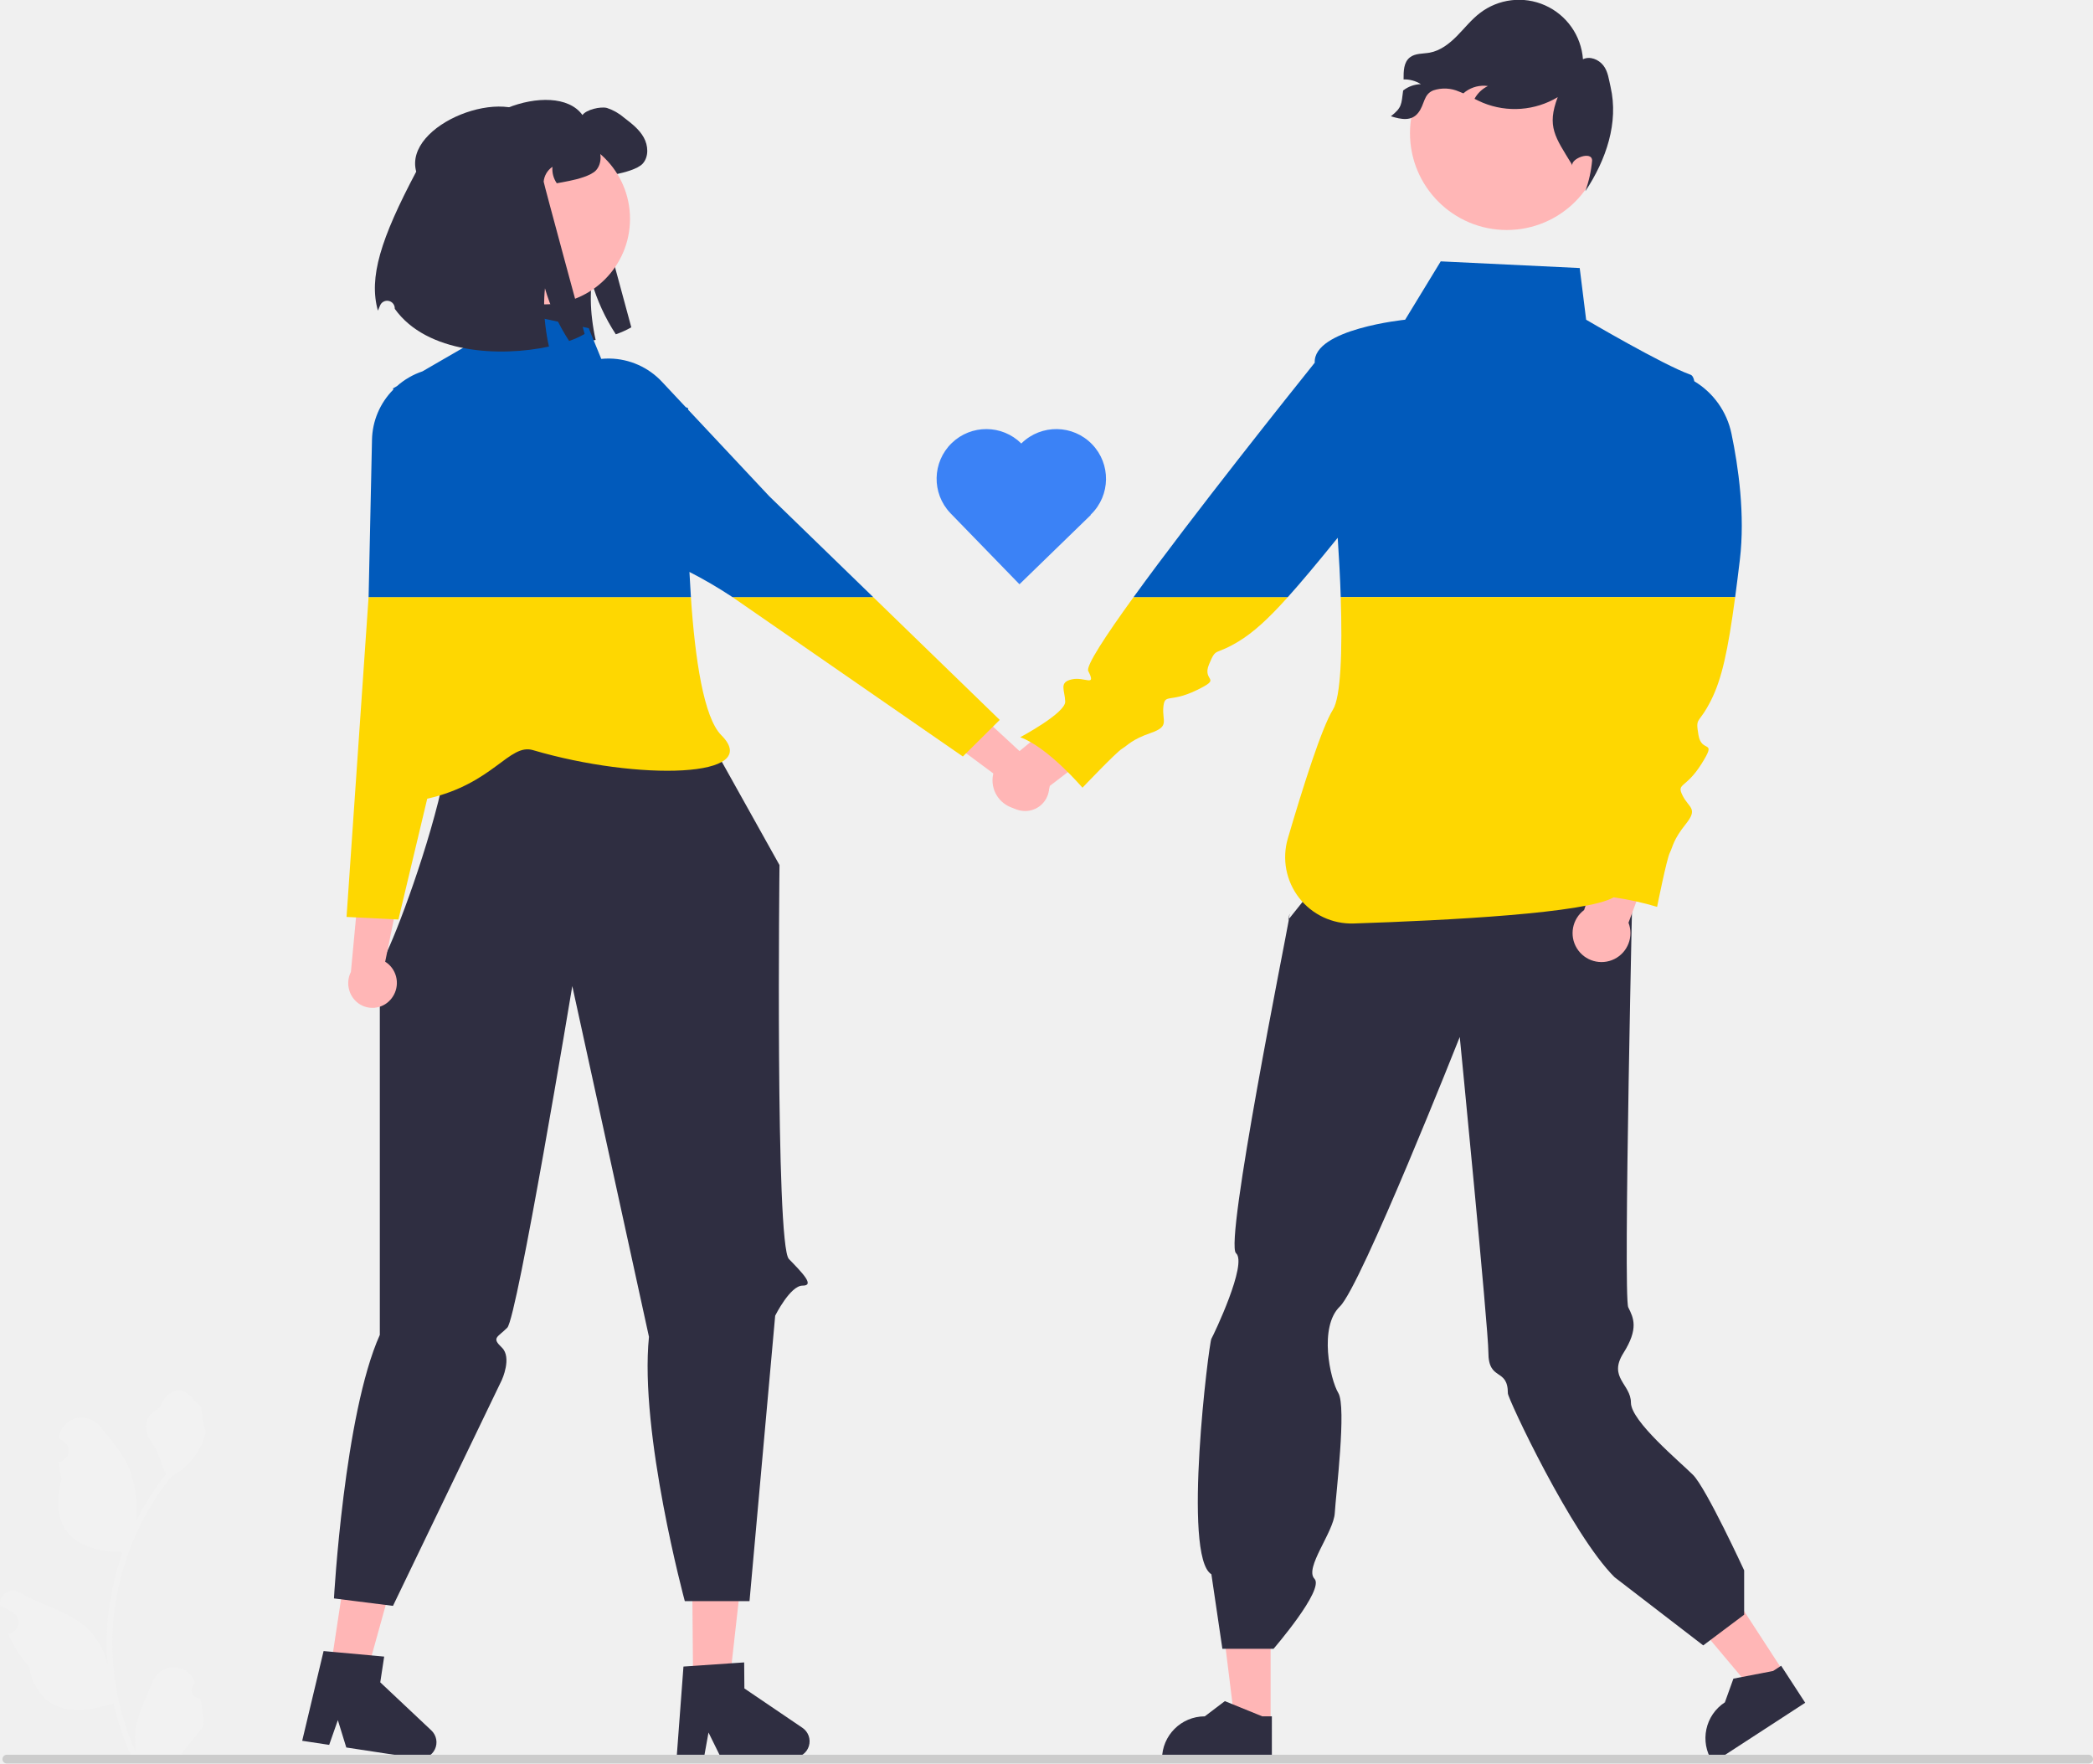
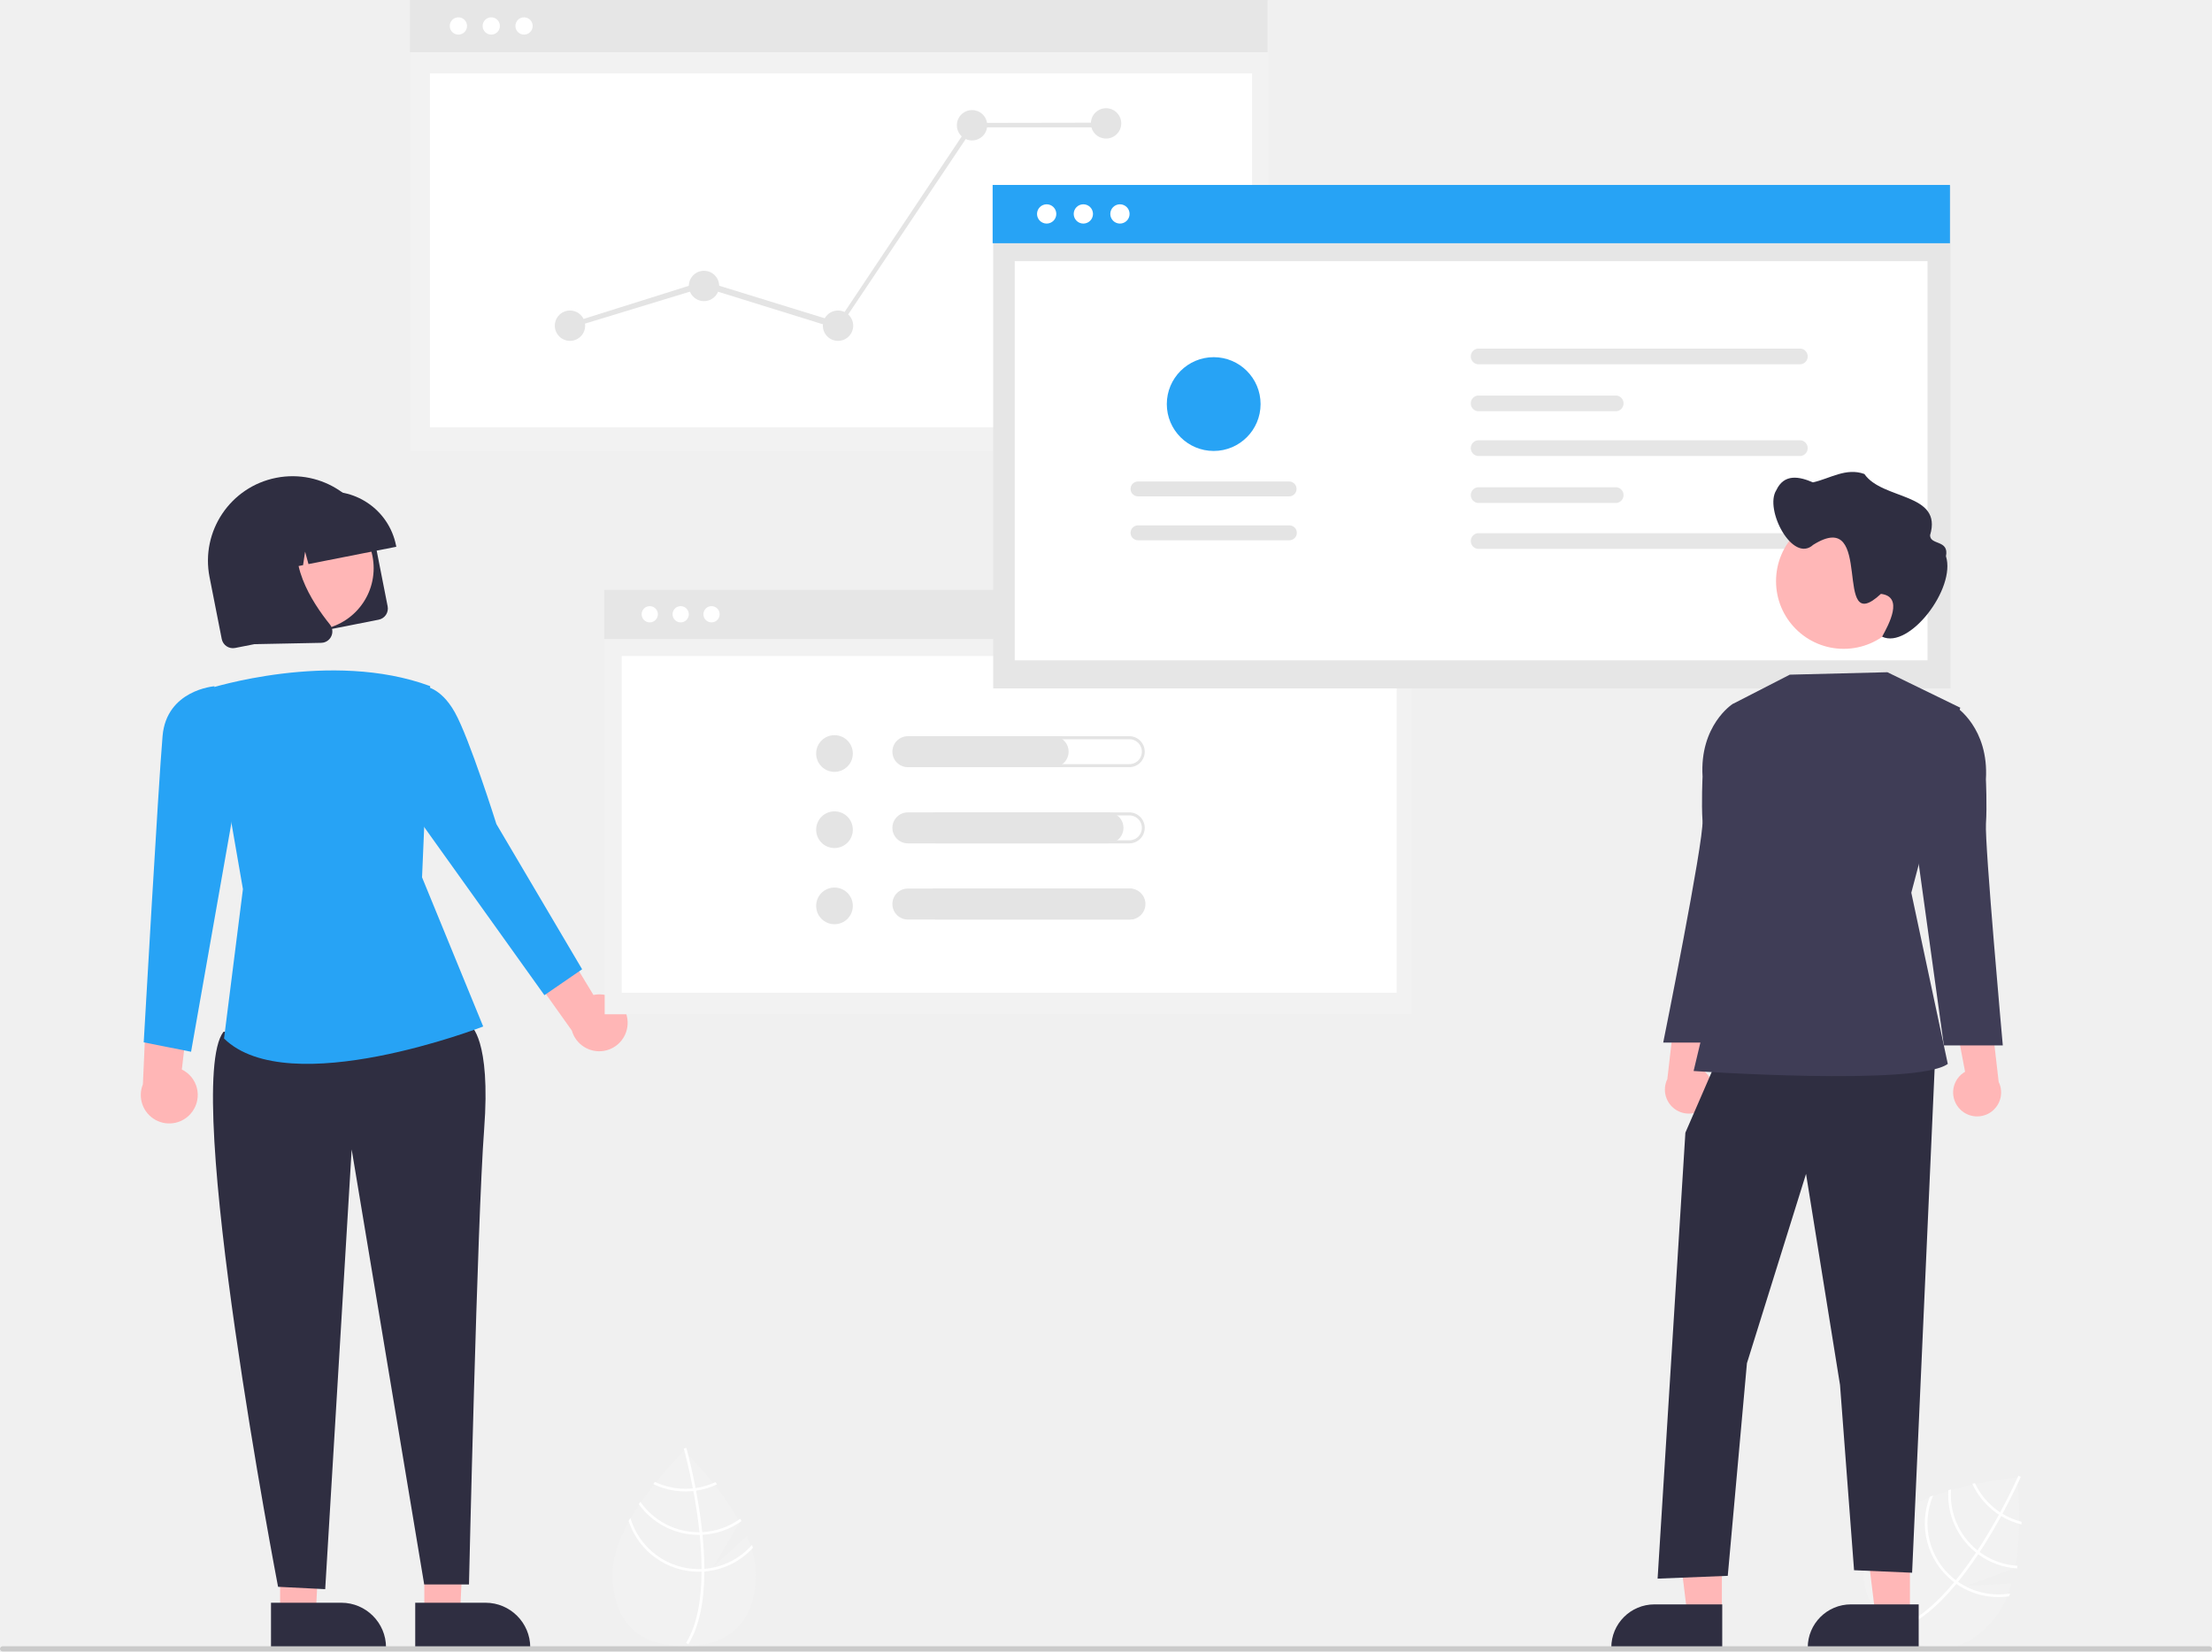
- <svg xmlns="http://www.w3.org/2000/svg" data-name="Layer 1" width="567.338" height="478.016" viewBox="0 0 567.338 478.016">
-   <path d="M441.806,255.712c-3.529-12.867,24.936-23.901,32.41-13.539,1.039-1.473,4.881-2.368,6.643-1.916a13.744,13.744,0,0,1,4.691,2.675c1.988,1.527,4.049,3.109,5.269,5.305,1.229,2.187,1.419,5.17-.235,7.068-1.311,1.509-5.179,2.485-7.149,2.883-1.374.28-2.531.506-3.525.669a6.739,6.739,0,0,1-1.175-4.456,5.47,5.47,0,0,0-2.386,4.013c-.027.334,11.108,41.304,11.108,41.304a24.287,24.287,0,0,1-4.203,1.889,52.848,52.848,0,0,1-6.553-14.28,45.762,45.762,0,0,0,.127,10.168,55.948,55.948,0,0,0,.958,5.631c-13.232,2.856-33.133,1.916-41.792-10.231l-.004-.151a2.067,2.067,0,0,0-3.993-.721c-.21.536-.403 1-.576,1.369C428.9,284.371,432.163,273.932,441.806,255.712Z" transform="translate(-316.3312 -210.9919)" fill="#2f2e41" />
-   <polygon points="187.875 456.283 197.734 456.2 202.098 417.287 187.548 417.41 187.875 456.283" fill="#ffb6b6" />
-   <path d="M533.853,679.343,518.108,668.663l-.059-7.055-3.386.227-10.496.724-2.573.171-1.868,24.935,7.396-.067,1.26-6.991,3.431,6.956,19.601-.164a4.408,4.408,0,0,0,2.439-8.055Z" transform="translate(-316.3312 -210.9919)" fill="#2f2e41" />
-   <polygon points="89.571 452.439 99.318 453.92 109.798 416.192 95.412 414.006 89.571 452.439" fill="#ffb6b6" />
-   <path d="M433.261,680.048l-13.853-13.042,1.06-6.975-3.379-.313-10.477-.95-2.568-.239-5.798,24.323,7.313,1.107,2.353-6.703,2.285,7.412,19.379,2.947a4.408,4.408,0,0,0,3.685-7.566Z" transform="translate(-316.3312 -210.9919)" fill="#2f2e41" />
-   <path d="M499.672,395.413l27.953,50.064s-1.166,102.965,2.549,106.784,7.078,7.244,3.715,7.213-7.434,8.153-7.434,8.153l-6.957,77.364h-17.543s-12.344-45.623-9.713-71.64l-20.782-95.077S456.528,568.188,453.837,570.879s-4.314,2.672-1.484,5.372,0,8.808,0,8.808l-29.498,61.221-16-2.018s2.774-49.979,12.433-71.435V471.432c-.728,8.693,33.303-79.296,12.493-72.691C438.365,396.651,499.672,395.413,499.672,395.413Z" transform="translate(-316.3312 -210.9919)" fill="#2f2e41" />
-   <path d="M422.318,481.805a6.821,6.821,0,0,0-.702-9.488,6.544,6.544,0,0,0-.876-.634l4.751-23.317-10.984-6.574-3.055,32.646a6.802,6.802,0,0,0,1.568,8.155,6.51,6.51,0,0,0,9.183-.651Q422.262,481.874,422.318,481.805Z" transform="translate(-316.3312 -210.9919)" fill="#ffb6b6" />
-   <path d="M593.233,430.754a6.821,6.821,0,0,1-5.816-7.529,6.543,6.543,0,0,1,.228-1.057l-19.113-14.177,3.782-12.229,24.082,22.251a6.802,6.802,0,0,1,4.281,7.116,6.51,6.51,0,0,1-7.268,5.651Q593.321,430.767,593.233,430.754Z" transform="translate(-316.3312 -210.9919)" fill="#ffb6b6" />
-   <circle cx="147.594" cy="59.322" r="23.183" fill="#ffb6b6" />
-   <path d="M437.826,245.399" transform="translate(-316.3312 -210.9919)" fill="#2f2e41" />
-   <polygon points="483.533 453.271 475.415 458.549 451.193 429.75 463.174 421.96 483.533 453.271" fill="#ffb6b6" />
-   <path d="M805.657,672.546,780.694,688.777l-.205-.316a11.59,11.59,0,0,1,3.398-16.034l.001-0,2.31-6.424,10.757-2.072,2.179-1.417Z" transform="translate(-316.3312 -210.9919)" fill="#2f2e41" />
-   <polygon points="344.417 467.102 334.734 467.101 330.128 429.753 344.419 429.754 344.417 467.102" fill="#ffb6b6" />
-   <path d="M661.089,688.195l-29.776-.001v-.377a11.59,11.59,0,0,1,11.59-11.589h.001l5.439-4.126,10.148,4.127,2.599 0Z" transform="translate(-316.3312 -210.9919)" fill="#2f2e41" />
-   <path d="M760.974,447.632l-86.829,1.909-8.607,10.758s.744-3.793.082.373-17.414,87.23-14.247,90.016-6.004,22.02-6.678,23.193-7.933,59.07,0,63.831l2.98,20.209h13.866s13.891-16.075,11.095-18.989,5.2-12.604,5.505-17.8,3.225-28.764.963-32.542-5.319-17.96.418-23.458,32.498-73.057,32.498-73.057,7.776,79.202,7.758,85.421c-.024,8.088,5.287,4.085,5.287,11.185,0,1.434,17.294,38.303,28.916,49.827l24.035,18.488,11.093-8.32v-12.018s-10.28-22.298-13.866-25.884-16.827-14.563-16.827-19.584-6.233-6.77-2.041-13.426,2.758-9.525,1.324-12.394,1.286-120.415,1.286-120.415Z" transform="translate(-316.3312 -210.9919)" fill="#2f2e41" />
-   <circle cx="408.437" cy="36.107" r="26.238" fill="#ffb6b6" />
-   <path d="M745.729,457.66l7.386-22.233,13.289,2.447-8.645,23.228a7.843,7.843,0,1,1-12.03-3.442Z" transform="translate(-316.3312 -210.9919)" fill="#ffb6b6" />
-   <path d="M592.555,414.694l18.096-14.878,9.942,9.152L600.901,424.017a7.843,7.843,0,1,1-8.346-9.323Z" transform="translate(-316.3312 -210.9919)" fill="#ffb6b6" />
-   <path d="M693.353,242.509c2.829.878,5.556,1.396,7.395-.924s1.359-4.973,4.095-6.092a9.679,9.679,0,0,1,6.989.324c.398.148.786.314,1.165.481.213-.185.425-.36.656-.527a8.337,8.337,0,0,1,6-1.461,8.18,8.18,0,0,0-3.633,3.467c.758.379,1.525.758,2.302,1.082a22.697,22.697,0,0,0,20.254-1.535c-3.032,7.987-.675,10.834,3.772,18.128l.176.425c-.444-1.913,5.371-4.123,5.371-1.35a33.125,33.125,0,0,1-1.849,8.32c5.704-8.588,9.069-18.636,6.859-28.278-.471-2.024-.684-4.197-1.969-5.842-1.285-1.636-3.651-2.598-5.519-1.673a17.396,17.396,0,0,0-27.992-12.48c-2.311,1.784-4.132,4.123-6.194,6.203s-4.502,3.975-7.386,4.493c-1.83.324-3.892.129-5.352,1.285-1.692,1.34-1.71,3.698-1.701,5.963a8.327,8.327,0,0,1,4.687,1.285,8.148,8.148,0,0,0-4.733,1.664.508.508,0,0,0-.074.055C696.172,239.328,696.375,240.133,693.353,242.509Z" transform="translate(-316.3312 -210.9919)" fill="#2f2e41" />
-   <path d="M370.59,671.321a2.269,2.269,0,0,1-1.645-3.933l.155-.618q-.031-.074-.062-.148a6.094,6.094,0,0,0-11.241.042c-1.839,4.428-4.179,8.864-4.756,13.546a18.029,18.029,0,0,0,.316,6.2,72.281,72.281,0,0,1-6.575-30.021,69.764,69.764,0,0,1,.433-7.783q.358-3.178.995-6.31a73.119,73.119,0,0,1,14.5-30.99,19.459,19.459,0,0,0,8.093-8.397,14.843,14.843,0,0,0,1.35-4.056c-.394.052-1.486-5.949-1.188-6.317-.549-.833-1.532-1.247-2.131-2.06-2.982-4.043-7.091-3.337-9.236,2.157-4.582,2.313-4.627,6.148-1.815,9.837,1.789,2.347,2.035,5.522,3.604,8.035-.162.207-.329.407-.491.614a73.591,73.591,0,0,0-7.681,12.169,30.592,30.592,0,0,0-1.826-14.21c-1.748-4.217-5.025-7.769-7.91-11.415a6.279,6.279,0,0,0-11.184,3.083q-.009.081-.017.161.643.363,1.259.77a3.078,3.078,0,0,1-1.241,5.602l-.063.01a30.626,30.626,0,0,0,.807,4.579c-3.702,14.316,4.29,19.53,15.701,19.764.252.129.497.258.749.381a75.115,75.115,0,0,0-4.043,19.028,71.243,71.243,0,0,0,.052,11.503l-.019-.136a18.826,18.826,0,0,0-6.427-10.87c-4.946-4.063-11.933-5.559-17.268-8.824a3.533,3.533,0,0,0-5.411,3.437l.022.143a20.677,20.677,0,0,1,2.319,1.117q.643.363,1.259.77a3.078,3.078,0,0,1-1.241,5.602l-.063.01c-.045.006-.084.013-.129.019a30.654,30.654,0,0,0,5.639,8.829c2.315,12.497,12.256,13.683,22.89,10.044h.006a75.093,75.093,0,0,0,5.044,14.726h18.02c.065-.2.123-.407.181-.607a20.474,20.474,0,0,1-4.986-.297c1.337-1.641,2.674-3.294,4.011-4.935a1.121,1.121,0,0,0,.084-.097c.678-.84,1.363-1.673,2.041-2.512l0-.001a29.99,29.99,0,0,0-.879-7.64Z" transform="translate(-316.3312 -210.9919)" fill="#f2f2f2" />
-   <path d="M316.999,687.818a1.186,1.186,0,0,0,1.19,1.19h564.29a1.19,1.19,0,1,0,0-2.38h-564.29A1.187,1.187,0,0,0,316.999,687.818Z" transform="translate(-316.3312 -210.9919)" fill="#ccc" />
-   <path d="M503.213,366.022c.111,2.279.242,4.56.394,6.82h11.261l-.161-.111A121.192,121.192,0,0,0,503.213,366.022Z" transform="translate(-316.3312 -210.9919)" fill="none" />
-   <path d="M410.267,459.537l14.065.698,7.806-32.744c17.946-4.035,22.203-15.069,28.655-13.17,28.622,8.426,62.638,7.533,51.062-4.042-4.746-4.746-7.11-20.5-8.248-37.437h-87.366Z" transform="translate(-316.3312 -210.9919)" fill="#fed701" />
-   <polygon points="198.537 161.851 260.993 205.057 270.992 195.141 236.689 161.851 198.537 161.851" fill="#fed701" />
-   <path d="M524.86,345.514,502.855,322.038c.007-.246.012-.386.012-.386l-.671-.317-6.401-6.829a19.867,19.867,0,0,0-14.211-6.326,20.389,20.389,0,0,0-2.273.092l-3.397-8.322-28.416-6.028-5.642,11.357-11.017,6.378a19.901,19.901,0,0,0-6.907,3.999l-1.076.623.08.327a19.838,19.838,0,0,0-5.77,13.604l-.914,42.49-.01.142h87.366c-.152-2.26-.283-4.541-.394-6.82a121.192,121.192,0,0,1,11.495,6.709l.161.111h38.152Z" transform="translate(-316.3312 -210.9919)" fill="#015abb" />
-   <path d="M611.318,392.877c2.271,4.488-.919,1.46-4.488,2.271-3.569.811-1.839,2.92-1.758,6.029s-12.194,9.652-12.194,9.652c7.489,2.677,16.87,13.681,16.87,13.681s9.085-9.571,10.734-10.571c1.649-1,2.569-2.46,7.787-4.272,5.218-1.811,3.028-3.19,3.407-7.029.379-3.839,1.649-1,8.976-4.542s1.379-2.19,3.407-7.029c2.028-4.84,1.379-2.19,7.976-6.191,3.965-2.405,7.904-5.937,13.384-12.033H623.607C615.895,383.496,610.644,391.544,611.318,392.877Z" transform="translate(-316.3312 -210.9919)" fill="#fed701" />
-   <path d="M787.938,362.778c1.465-12.211-.388-25.251-2.272-34.267a21.716,21.716,0,0,0-10.058-14.167c-.191-.979-.531-1.606-1.052-1.791-7.458-2.651-28.277-14.899-28.277-14.899l-1.745-14.006L706.86,281.837l-9.64,15.816s-24.972,2.51-24.509,11.652c-6.048,7.543-32.968,41.249-49.104,63.538h41.813c3.637-4.046,7.953-9.219,13.41-15.949.037-.046.072-.093.109-.139.367,5.456.649,10.914.817,16.088H786.67C787.076,369.808,787.494,366.474,787.938,362.778Z" transform="translate(-316.3312 -210.9919)" fill="#015abb" />
-   <path d="M786.67,372.843H679.756c.477,14.703.022,27.101-2.118,30.515-3.004,4.792-8.089,20.829-12.222,34.91a17.995,17.995,0,0,0,17.859,23.046c25.642-.845,63.164-2.802,70.477-7.093a81.014,81.014,0,0,1,11.758,2.584s2.588-12.94,3.45-14.665c.863-1.725.863-3.45,4.313-7.764,3.451-4.313.863-4.313-.863-7.764-1.725-3.45.863-1.725,5.176-8.626,4.313-6.901,0-2.588-.863-7.764-.863-5.176,0-2.588,3.451-9.489C783.033,395.016,784.708,387.513,786.67,372.843Z" transform="translate(-316.3312 -210.9919)" fill="#fed701" />
-   <path d="M429.153,257.519c-3.529-12.867,24.936-23.901,32.41-13.539,1.039-1.473,4.881-2.368,6.643-1.916a13.744,13.744,0,0,1,4.691,2.675c1.988,1.527,4.049,3.109,5.269,5.305,1.229,2.187,1.419,5.17-.235,7.068-1.311,1.509-5.179,2.485-7.149,2.883-1.374.28-2.531.506-3.525.669a6.739,6.739,0,0,1-1.175-4.456,5.47,5.47,0,0,0-2.386,4.013c-.027.334,11.108,41.304,11.108,41.304a24.287,24.287,0,0,1-4.203,1.889,52.848,52.848,0,0,1-6.553-14.28,45.762,45.762,0,0,0,.127,10.168,55.95,55.95,0,0,0,.958,5.631c-13.232,2.856-33.133,1.916-41.792-10.231l-.004-.151a2.067,2.067,0,0,0-3.993-.721c-.21.536-.403 1-.576,1.369C416.247,286.179,419.51,275.74,429.153,257.519Z" transform="translate(-316.3312 -210.9919)" fill="#2f2e41" />
-   <path d="M593.272,331.109l0,0c-.034.033-.065.067-.098.1a13.472,13.472,0,0,0-18.874-.102l0,0a13.472,13.472,0,0,0-.401,18.921l-.003.003.126.13,0,0,18.649,19.202L612.003,350.587l-.054-.055c.032-.031.066-.06.099-.091l0,0a13.474,13.474,0,0,0,.278-19.054l0,0A13.474,13.474,0,0,0,593.272,331.109Z" transform="translate(-316.3312 -210.9919)" fill="#3b82f6" />
+ <svg xmlns="http://www.w3.org/2000/svg" data-name="Layer 1" width="864" height="645" viewBox="0 0 864 645">
+   <path d="M459.675,727.481l-13.169,12.124,10.466-17.561C448.726,707.091,435.24,694.168,435.24,694.168s-27.978,26.805-27.978,47.876S419.788,770.472,435.24,770.472c15.452,0,27.978-7.357,27.978-28.428A36.962,36.962,0,0,0,459.675,727.481Z" transform="translate(-168 -127.5)" fill="#f2f2f2" />
+   <path d="M443.119,740.262v1.039c-.062,12.073-2.098,21.492-6.093,28.125-.057.098-.118.19-.175.288l-.447-.272-.427-.267c4.432-7.162,6-17.286,6.057-27.816.005-.339.01-.684.005-1.028-.015-4.458-.288-8.967-.725-13.348-.031-.339-.067-.684-.103-1.028-.607-5.779-1.481-11.301-2.375-16.098-.062-.339-.129-.679-.195-1.013-1.548-8.113-3.126-13.99-3.486-15.291-.041-.159-.067-.247-.072-.267l.488-.139.005-.005.494-.139c.005.021.093.314.236.859.55,2.036,1.98,7.563,3.383,14.854.062.329.129.668.19,1.008.73,3.892,1.445,8.242,2.01,12.808q.216,1.72.386,3.393c.041.344.077.689.108,1.028Q443.093,734.053,443.119,740.262Z" transform="translate(-168 -127.5)" fill="#fff" />
+   <path d="M439.689,708.713c-.344.046-.694.093-1.049.129a28.365,28.365,0,0,1-2.9.149,27.592,27.592,0,0,1-11.929-2.694c-.216.272-.432.545-.653.823a28.614,28.614,0,0,0,12.582,2.9,29.347,29.347,0,0,0,3.095-.165c.35-.036.699-.082,1.044-.134a28.373,28.373,0,0,0,8.201-2.483q-.332-.424-.648-.833A27.497,27.497,0,0,1,439.689,708.713Z" transform="translate(-168 -127.5)" fill="#fff" />
+   <path d="M442.275,725.922q-.532.031-1.064.031c-.108.005-.221.005-.329.005a27.738,27.738,0,0,1-22.767-11.893c-.206.303-.411.607-.612.915a28.768,28.768,0,0,0,23.379,12.006c.144,0,.288,0,.432-.005.36-.005.715-.015,1.069-.031a28.616,28.616,0,0,0,15.245-5.347c-.165-.303-.329-.607-.499-.91A27.548,27.548,0,0,1,442.275,725.922Z" transform="translate(-168 -127.5)" fill="#fff" />
+   <path d="M443.119,740.262c-.36.031-.72.051-1.08.067-.386.015-.771.026-1.157.026a27.813,27.813,0,0,1-26.664-20.011c-.231.416-.463.828-.684,1.244a28.832,28.832,0,0,0,27.348,19.795c.386,0,.771-.005,1.152-.026.365-.01.725-.031,1.085-.057a28.747,28.747,0,0,0,18.973-9.26c-.108-.38-.231-.756-.355-1.136A27.723,27.723,0,0,1,443.119,740.262Z" transform="translate(-168 -127.5)" fill="#fff" />
+   <path d="M953.718,745.933l-17.871,1.031,19.226-6.949c3.1-16.792.86-35.335.86-35.335s-38.63,3-51.985,19.298-8.33,29.928,3.622,39.721c11.952,9.794,26.303,12.043,39.658-4.255A36.962,36.962,0,0,0,953.718,745.933Z" transform="translate(-168 -127.5)" fill="#f2f2f2" />
+   <path d="M932.811,745.324l-.658.803c-7.7,9.299-15.245,15.294-22.539,17.892-.106.04-.212.072-.318.112l-.173-.494-.161-.477c7.968-2.731,15.597-9.567,22.315-17.676.219-.259.441-.522.656-.792,2.814-3.458,5.461-7.118,7.899-10.784.191-.282.382-.571.572-.861,3.194-4.855,6.018-9.68,8.366-13.957.167-.302.331-.606.491-.907,3.945-7.256,6.449-12.803,6.996-14.037.069-.149.105-.233.114-.252l.466.202.007-.001.47.205c-.009.019-.127.301-.361.814-.865,1.924-3.263,7.105-6.798,13.634-.161.294-.324.598-.492.9-1.902,3.473-4.106,7.291-6.563,11.181q-.923,1.467-1.853,2.869c-.187.292-.377.582-.568.864Q936.727,740.506,932.811,745.324Z" transform="translate(-168 -127.5)" fill="#fff" />
+   <path d="M950.155,718.748c-.296-.183-.596-.368-.893-.565a28.366,28.366,0,0,1-2.338-1.723,27.592,27.592,0,0,1-7.519-9.645c-.34.074-.679.148-1.026.222a28.613,28.613,0,0,0,7.894,10.217,29.344,29.344,0,0,0,2.498,1.835c.293.194.593.38.892.558a28.372,28.372,0,0,0,7.917,3.277q.012-.538.027-1.055A27.497,27.497,0,0,1,950.155,718.748Z" transform="translate(-168 -127.5)" fill="#fff" />
+   <path d="M941.248,733.698q-.431-.313-.843-.651c-.087-.064-.174-.136-.258-.205a27.738,27.738,0,0,1-10.072-23.629c-.351.104-.703.209-1.053.32A28.768,28.768,0,0,0,939.496,733.638c.111.091.223.182.337.27.282.224.563.441.847.654a28.616,28.616,0,0,0,15.181,5.527c.065-.339.13-.678.191-1.02A27.548,27.548,0,0,1,941.248,733.698Z" transform="translate(-168 -127.5)" fill="#fff" />
+   <path d="M932.811,745.324c-.298-.204-.589-.416-.878-.633-.308-.233-.613-.469-.911-.713a27.813,27.813,0,0,1-7.941-32.379c-.443.175-.883.347-1.318.529a28.832,28.832,0,0,0,8.607,32.645c.298.244.6.485.907.71.289.223.58.436.875.644a28.747,28.747,0,0,0,20.544,4.863c.158-.363.3-.731.446-1.104A27.724,27.724,0,0,1,932.811,745.324Z" transform="translate(-168 -127.5)" fill="#fff" />
+   <polygon points="165.74 630.543 179.675 630.542 182.261 576.504 165.737 576.794 165.74 630.543" fill="#ffb6b6" />
+   <path d="M330.185,753.493l27.443-.001h.001a17.49,17.49,0,0,1,17.489,17.488v.568l-44.932.002Z" transform="translate(-168 -127.5)" fill="#2f2e41" />
+   <polygon points="109.407 630.543 123.342 630.542 126.104 576.504 109.404 576.794 109.407 630.543" fill="#ffb6b6" />
+   <path d="M273.852,753.493l27.443-.001h.001a17.49,17.49,0,0,1,17.489,17.488v.568l-44.932.002Z" transform="translate(-168 -127.5)" fill="#2f2e41" />
+   <path d="M413.15,526.538a11.048,11.048,0,0,0-13.353-10.425L379.451,482.538l-8.745,18.432,20.662,29.058a11.107,11.107,0,0,0,21.782-3.49Z" transform="translate(-168 -127.5)" fill="#ffb6b6" />
+   <path d="M243.132,561.658a11.048,11.048,0,0,0-4.113-16.433l4.617-38.987-18.234,9.15-1.589,35.62a11.107,11.107,0,0,0,19.319,10.65Z" transform="translate(-168 -127.5)" fill="#ffb6b6" />
+   <path d="M341.911,522.164l9.868,5.846s8.018,5.104,5.322,40.606-5.919,177.737-5.919,177.737H333.69l-28.329-169.908-10.337,171.749-18.412-.921s-37.618-195.536-21.341-216.758Z" transform="translate(-168 -127.5)" fill="#2f2e41" />
+   <path d="M249.316,396.528s47.988-15.427,86.707-1.044l-3.17,74.684,23.883,58.256s-75.927,29.452-101.229,4.701l7.379-58.354Z" transform="translate(-168 -127.5)" fill="#27a3f5" />
+   <path d="M323.121,404.255l10.056-8.771s6.708-.079,12.481,10.241,16.231,43.632,16.231,43.632l33.482,56.715L380.642,516.198l-53.103-74.266Z" transform="translate(-168 -127.5)" fill="#27a3f5" />
+   <path d="M251.096,400.21l.686-4.679s-18.698,1.383-20.28,19.4-7.365,119.68-7.365,119.68l18.495,3.682L261.031,433.951Z" transform="translate(-168 -127.5)" fill="#27a3f5" />
+   <path d="M315.918,369.536l-56.097,11.046a4.441,4.441,0,0,1-5.209-3.495L249.85,352.907a33.023,33.023,0,0,1,64.802-12.76l4.761,24.18A4.441,4.441,0,0,1,315.918,369.536Z" transform="translate(-168 -127.5)" fill="#2f2e41" />
+   <circle cx="121.739" cy="221.93" r="24.211" fill="#ffb6b6" />
+   <path d="M322.793,341.055l-34.302,6.755-1.322-4.855-.789,5.271-5.282,1.04-2.619-9.623-1.564,10.447-10.22,2.012-.095-.484a26.152,26.152,0,0,1,20.583-30.678l4.836-.952a26.152,26.152,0,0,1,30.678,20.584Z" transform="translate(-168 -127.5)" fill="#2f2e41" />
+   <path d="M294.241,378.493a4.53,4.53,0,0,1-.784.084l-25.99.514-8.174-41.512,27.649-5.445-.527.933c-7.337,12.983,3.385,29.581,10.429,38.32a4.37,4.37,0,0,1,.556,4.62A4.418,4.418,0,0,1,294.241,378.493Z" transform="translate(-168 -127.5)" fill="#2f2e41" />
+   <rect id="b0371f3f-df42-4d60-b6c1-6000de199dd5" data-name="Rectangle 246" x="160.347" y="0.272" width="334.981" height="175.89" fill="#f2f2f2" />
+   <rect id="a5ec3362-5fc6-49dd-bbc1-e584c03fc30b" data-name="Rectangle 264" x="160.143" width="334.981" height="20.39" fill="#e6e6e6" />
+   <rect id="edb19af0-e7ad-43aa-9651-c68038fb40c2" data-name="Rectangle 247" x="167.923" y="28.658" width="321.136" height="138.232" fill="#fff" />
+   <circle id="fcfbd1c3-546b-4aa9-92d2-19035f23e7a3" data-name="Ellipse 194" cx="191.886" cy="10.143" r="3.373" fill="#fff" />
+   <circle id="fcf1e260-d16a-4b37-91b5-eb72ad8ee2c7" data-name="Ellipse 195" cx="204.689" cy="10.143" r="3.373" fill="#fff" />
+   <circle id="ae552ed4-f0ed-4b8a-a24a-450e5f71adc4" data-name="Ellipse 246" cx="179.049" cy="10.143" r="3.373" fill="#fff" />
+   <circle cx="222.633" cy="127.209" r="5.926" fill="#e4e4e4" />
+   <circle cx="274.981" cy="111.689" r="5.926" fill="#e4e4e4" />
+   <circle cx="327.33" cy="127.209" r="5.926" fill="#e4e4e4" />
+   <circle cx="379.678" cy="48.923" r="5.926" fill="#e4e4e4" />
+   <circle cx="432.026" cy="48.193" r="5.926" fill="#e4e4e4" />
+   <polygon points="327.454 128.537 274.981 112.234 223.226 128 222.041 126.419 274.981 109.766 327.205 125.882 379.1 48.091 379.309 48.006 431.657 47.914 432.395 49.747 380.255 49.755 327.454 128.537" fill="#e4e4e4" />
+   <rect id="a979eff9-2035-45aa-8fad-490bbaa22894" data-name="Rectangle 246" x="236.194" y="230.63" width="315.238" height="165.523" fill="#f2f2f2" />
+   <rect id="b5344e31-85e8-4079-8f4b-e609523654c2" data-name="Rectangle 264" x="236.002" y="230.374" width="315.238" height="19.189" fill="#e6e6e6" />
+   <rect id="a6983896-3ceb-4bf9-866b-7e40cad74d1b" data-name="Rectangle 247" x="242.841" y="256.235" width="302.691" height="131.489" fill="#fff" />
+   <circle id="f96e66fe-9216-4da2-bba4-b63d176988a9" data-name="Ellipse 194" cx="265.874" cy="239.919" r="3.174" fill="#fff" />
+   <circle id="e3ffbb79-e13a-4bd7-b23c-45510780cb2f" data-name="Ellipse 195" cx="277.923" cy="239.919" r="3.174" fill="#fff" />
+   <circle id="ec6ea03b-7290-43d8-8b25-59bf30f1f0ee" data-name="Ellipse 246" cx="253.794" cy="239.919" r="3.174" fill="#fff" />
+   <rect id="e9e5cf6b-8f55-43bf-8281-302b4fb1e9d5" data-name="Rectangle 246" x="387.948" y="72.539" width="373.927" height="196.339" fill="#e6e6e6" />
+   <rect id="e4e8a65e-8422-4898-a810-30d755c7dafc" data-name="Rectangle 264" x="387.72" y="72.236" width="373.927" height="22.761" fill="#27a3f5" />
+   <rect id="b6acd298-89f8-46a0-ab3e-c2f0533bc288" data-name="Rectangle 247" x="396.342" y="101.988" width="356.537" height="155.932" fill="#fff" />
+   <circle id="a2e6f9e4-3ad4-420f-8fe3-197d901d1e70" data-name="Ellipse 194" cx="423.153" cy="83.558" r="3.765" fill="#fff" />
+   <circle id="b303a717-eadc-4672-a419-54a1feb6afd8" data-name="Ellipse 195" cx="437.445" cy="83.558" r="3.765" fill="#fff" />
+   <circle id="b1ff2c46-8045-41fc-afe2-76f8fb520d89" data-name="Ellipse 246" cx="408.824" cy="83.558" r="3.765" fill="#fff" />
+   <path d="M745.157,263.656a3.084,3.084,0,0,0,0,6.114H871.41a3.084,3.084,0,0,0,0-6.114Z" transform="translate(-168 -127.5)" fill="#e6e6e6" />
+   <path d="M745.157,335.752a3.084,3.084,0,0,0,0,6.114H871.41a3.084,3.084,0,0,0,0-6.114Z" transform="translate(-168 -127.5)" fill="#e6e6e6" />
+   <path d="M745.157,281.997a3.084,3.084,0,0,0,0,6.114h54.327a3.084,3.084,0,0,0,0-6.114Z" transform="translate(-168 -127.5)" fill="#e6e6e6" />
+   <path d="M745.157,299.479a3.084,3.084,0,0,0,0,6.114H871.41a3.084,3.084,0,0,0,0-6.114Z" transform="translate(-168 -127.5)" fill="#e6e6e6" />
+   <path d="M745.157,317.82a3.084,3.084,0,0,0,0,6.114h54.327a3.084,3.084,0,0,0,0-6.114Z" transform="translate(-168 -127.5)" fill="#e6e6e6" />
+   <path d="M671.576,338.516a2.91,2.91,0,1,0,.003-5.819H612.553a2.91,2.91,0,1,0-.003,5.819H671.576Z" transform="translate(-168 -127.5)" fill="#e4e4e4" />
+   <path d="M671.576,321.374a2.91,2.91,0,0,0,0-5.819H612.553a2.91,2.91,0,1,0-.003,5.819H671.576Z" transform="translate(-168 -127.5)" fill="#e4e4e4" />
+   <path d="M642.064,267.005a18.314,18.314,0,1,1-18.314,18.314v0A18.335,18.335,0,0,1,642.064,267.005Z" transform="translate(-168 -127.5)" fill="#27a3f5" />
+   <circle cx="325.952" cy="294.307" r="7.166" fill="#e4e4e4" />
+   <path d="M609.085,416.231a4.86,4.86,0,1,1,0,9.719H533.721a4.86,4.86,0,1,1,0-9.719h75.364m0-1.19H533.721a6.05,6.05,0,1,0,0,12.1h75.364a6.05,6.05,0,1,0,0-12.1Z" transform="translate(-168 -127.5)" fill="#e4e4e4" />
+   <path d="M579.348,427.14h-56.733a6.05,6.05,0,1,1,0-12.1h56.733a6.05,6.05,0,0,1,0,12.1Z" transform="translate(-168 -127.5)" fill="#e4e4e4" />
+   <circle cx="325.952" cy="324.062" r="7.166" fill="#e4e4e4" />
+   <path d="M609.085,445.986a4.86,4.86,0,1,1,0,9.719H533.721a4.86,4.86,0,1,1,0-9.719h75.364m0-1.19H533.721a6.05,6.05,0,1,0,0,12.1h75.364a6.05,6.05,0,1,0,0-12.1Z" transform="translate(-168 -127.5)" fill="#e4e4e4" />
+   <path d="M600.771,456.895H522.615a6.05,6.05,0,0,1,0-12.1h78.157a6.05,6.05,0,0,1,0,12.1Z" transform="translate(-168 -127.5)" fill="#e4e4e4" />
+   <circle cx="325.952" cy="353.817" r="7.166" fill="#e4e4e4" />
+   <path d="M609.085,475.741a4.86,4.86,0,1,1,0,9.719H533.721a4.86,4.86,0,1,1,0-9.719h75.364m0-1.19H533.721a6.05,6.05,0,1,0,0,12.1h75.364a6.05,6.05,0,1,0,0-12.1Z" transform="translate(-168 -127.5)" fill="#e4e4e4" />
+   <path d="M609.353,486.651h-86.739a6.05,6.05,0,1,1,0-12.1h86.739a6.05,6.05,0,0,1,0,12.1Z" transform="translate(-168 -127.5)" fill="#e4e4e4" />
+   <path d="M834.869,559.069a9.311,9.311,0,0,0-2.486-14.059l6.188-32.505-15.871,6.614-3.443,29.853A9.362,9.362,0,0,0,834.869,559.069Z" transform="translate(-168 -127.5)" fill="#ffb7b7" />
+   <polygon points="746.005 631.024 732.566 631.023 726.173 579.187 746.008 579.188 746.005 631.024" fill="#ffb7b7" />
+   <path d="M917.433,771.551l-43.333-.002v-.548a16.867,16.867,0,0,1,16.866-16.866h.001l26.466.001Z" transform="translate(-168 -127.5)" fill="#2f2e41" />
+   <polygon points="672.561 631.024 659.122 631.023 652.729 579.187 672.564 579.188 672.561 631.024" fill="#ffb7b7" />
+   <path d="M840.7,771.551l-43.333-.002v-.548a16.867,16.867,0,0,1,16.866-16.866h.001l26.466.001Z" transform="translate(-168 -127.5)" fill="#2f2e41" />
+   <polygon points="671.46 412.093 658.306 442.398 647.455 616.58 674.86 615.484 682.344 532.451 705.433 458.495 718.707 540.944 724.188 613.291 746.863 614.273 755.9 412.093 671.46 412.093" fill="#2f2e41" />
+   <path d="M905.214,390.057l-38.125.954-22.383,11.491-1.228,84.776-13.96,58.531s87.224,6.003,99.282-2.766l-14.25-66.867,19.113-72.264Z" transform="translate(-168 -127.5)" fill="#3f3d56" />
+   <path d="M848.778,403.826l-4.072-1.325S831.787,410.792,833.016,430.836c0,0-.484,10.372-.022,17.275.53,7.918-15.347,86.598-15.347,86.598h23.02l9.866-71.252Z" transform="translate(-168 -127.5)" fill="#3f3d56" />
+   <path d="M933.064,560.165a9.311,9.311,0,0,1,2.486-14.059l-6.188-32.505,15.871,6.614,3.443,29.853A9.362,9.362,0,0,1,933.064,560.165Z" transform="translate(-168 -127.5)" fill="#ffb7b7" />
+   <path d="M927.925,404.923l4.072-1.325s12.918,8.291,11.689,28.335c0,0,.484,10.372.022,17.275-.53,7.918,6.577,86.598,6.577,86.598H927.266l-9.866-71.252Z" transform="translate(-168 -127.5)" fill="#3f3d56" />
+   <path d="M914.572,354.49A26.429,26.429,0,1,1,888.144,328.061h0a26.363,26.363,0,0,1,26.429,26.297Q914.573,354.424,914.572,354.49Z" transform="translate(-168 -127.5)" fill="#ffb7b7" />
+   <path d="M861.803,318.991c3.096-6.657,9.087-5.341,14.327-3.085,6.635-1.472,12.946-5.878,20.096-3.272,7.042,10.243,30.687,7.229,25.657,23.905-.007,3.996,7.519,1.67,6.205,8.214,3.986,12.594-14.389,36.446-24.939,31.423,2.609-4.782,8.569-15.642-.471-16.719-19.445,18.093-2.006-34.453-26.439-19.172C868.149,347.688,857.074,326.396,861.803,318.991Z" transform="translate(-168 -127.5)" fill="#2f2e41" />
+   <path d="M1031,772.5H169a1,1,0,0,1,0-2h862a1,1,0,0,1,0,2Z" transform="translate(-168 -127.5)" fill="#cacaca" />
</svg>
